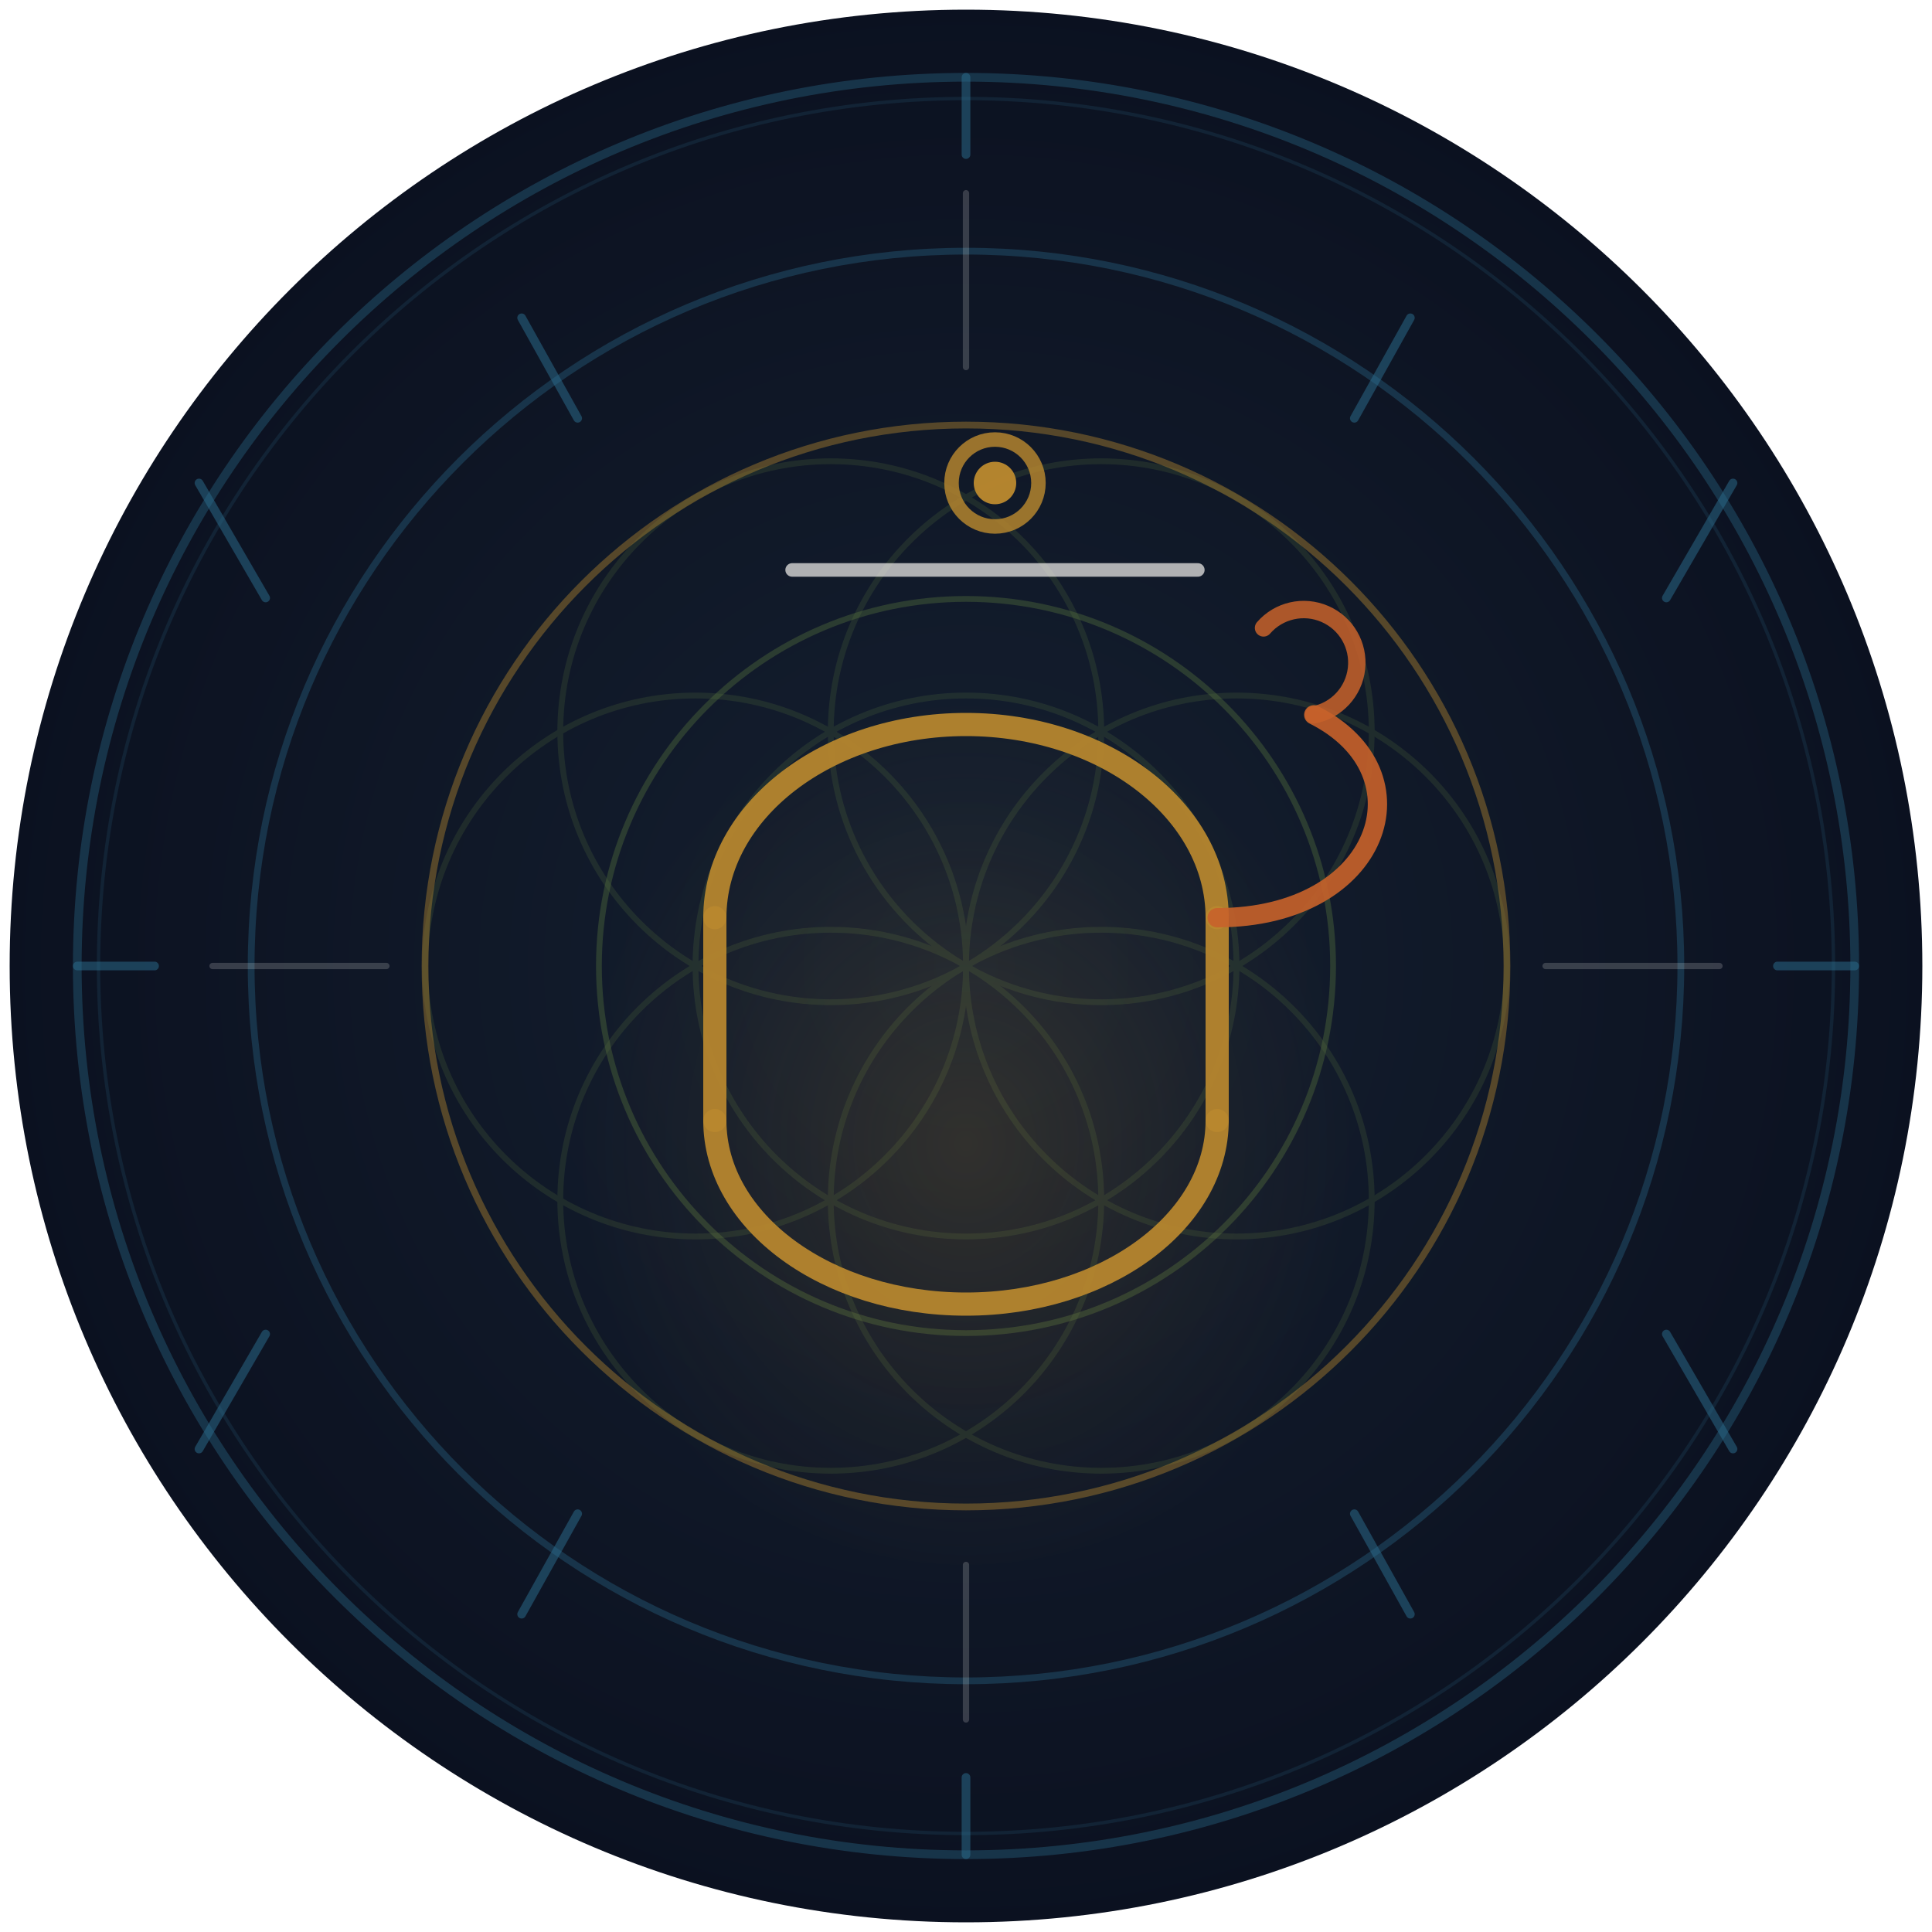
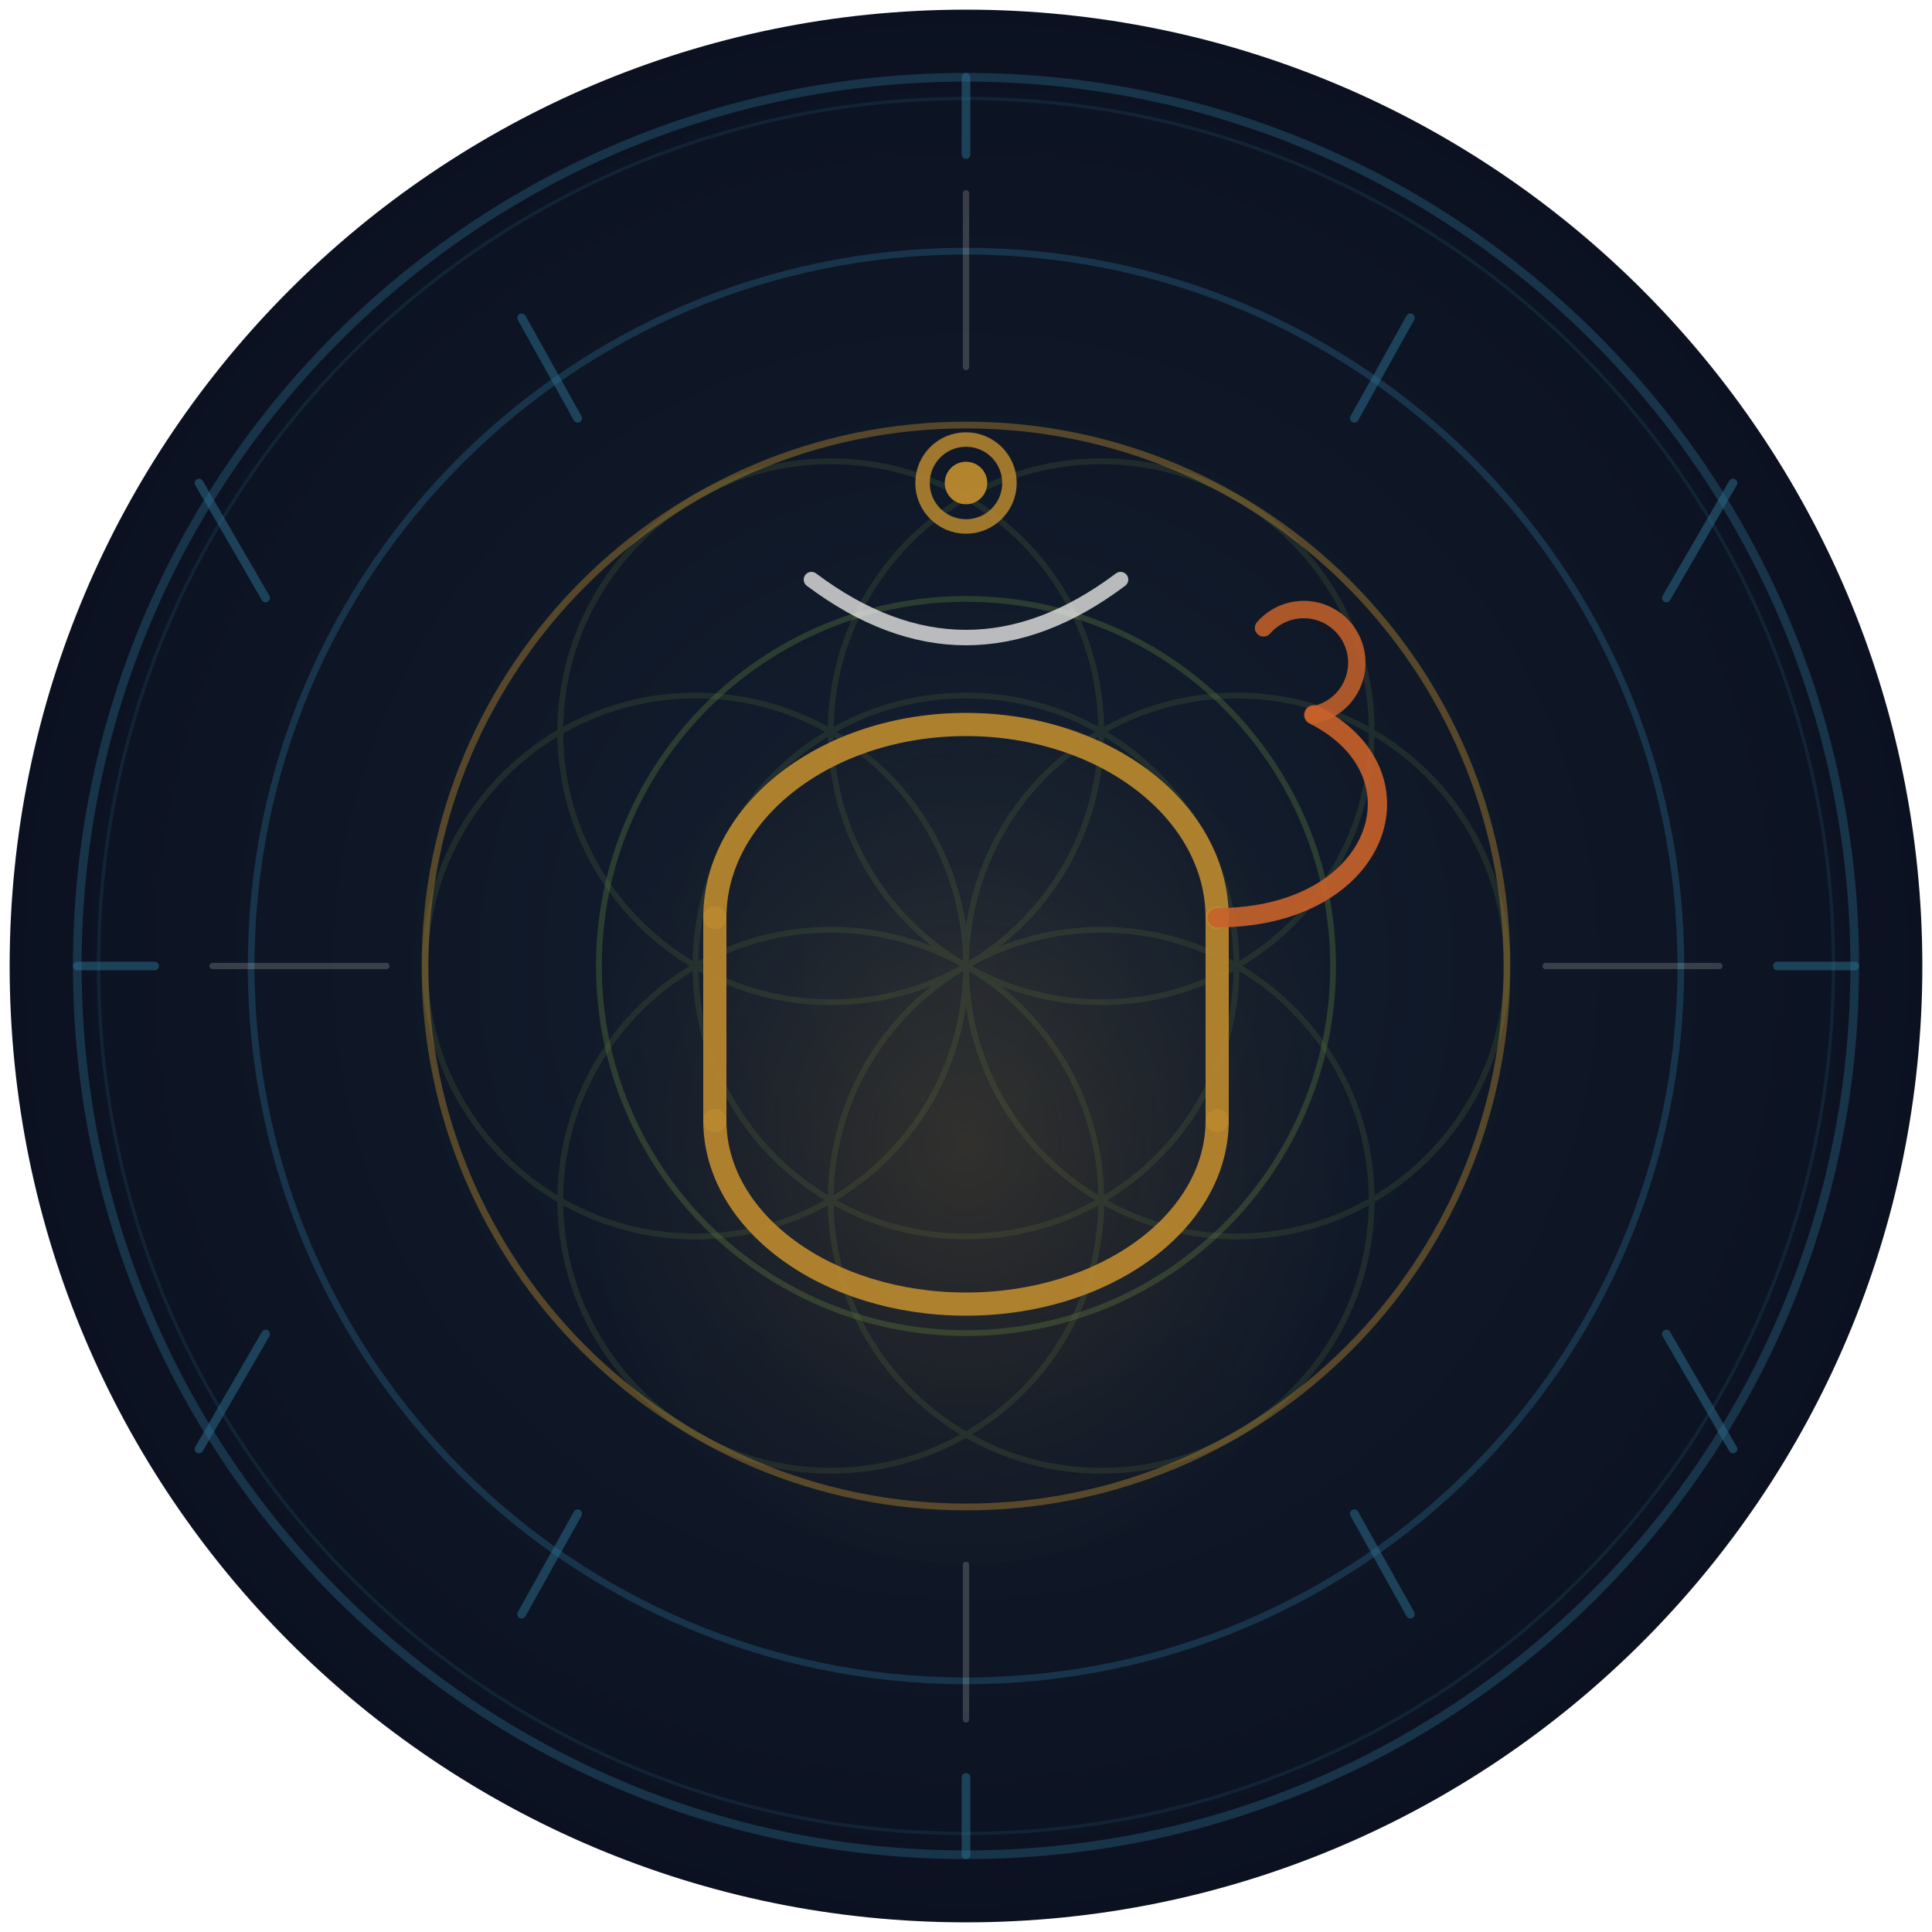
<svg xmlns="http://www.w3.org/2000/svg" viewBox="0 0 200 200" width="200" height="200" role="img" aria-label="CommonUnity mark">
  <defs>
    <radialGradient id="bgGlow" cx="50%" cy="50%" r="50%">
      <stop offset="0%" stop-color="#152030" />
      <stop offset="100%" stop-color="#0b1120" />
    </radialGradient>
    <radialGradient id="omGlow" cx="50%" cy="58%" r="44%">
      <stop offset="0%" stop-color="#B8872E" stop-opacity="0.18" />
      <stop offset="65%" stop-color="#B8872E" stop-opacity="0.05" />
      <stop offset="100%" stop-color="#B8872E" stop-opacity="0" />
    </radialGradient>
  </defs>
  <circle cx="100" cy="100" r="99" fill="url(#bgGlow)" />
  <circle cx="100" cy="100" r="92" fill="none" stroke="#2A6B8C" stroke-width="0.9" opacity="0.38" />
  <circle cx="100" cy="100" r="89.8" fill="none" stroke="#2A6B8C" stroke-width="0.35" opacity="0.18" />
  <g stroke="#2A6B8C" stroke-width="0.9" stroke-linecap="round" opacity="0.52">
    <line x1="192" y1="100" x2="184" y2="100" />
    <line x1="8" y1="100" x2="16" y2="100" />
    <line x1="179.4" y1="150" x2="172.5" y2="138.1" />
    <line x1="20.6" y1="50" x2="27.5" y2="61.9" />
    <line x1="146" y1="167.1" x2="140.2" y2="156.7" />
    <line x1="54" y1="32.9" x2="59.8" y2="43.3" />
    <line x1="100" y1="192" x2="100" y2="184" />
    <line x1="100" y1="8" x2="100" y2="16" />
    <line x1="54" y1="167.1" x2="59.8" y2="156.7" />
    <line x1="146" y1="32.9" x2="140.2" y2="43.3" />
    <line x1="20.6" y1="150" x2="27.5" y2="138.1" />
    <line x1="179.4" y1="50" x2="172.5" y2="61.9" />
  </g>
  <g fill="none" stroke="#5C7A3E" stroke-width="0.6" opacity="0.20">
    <circle cx="100" cy="100" r="28" />
    <circle cx="128" cy="100" r="28" />
    <circle cx="114" cy="124.25" r="28" />
    <circle cx="86" cy="124.25" r="28" />
    <circle cx="72" cy="100" r="28" />
    <circle cx="86" cy="75.75" r="28" />
    <circle cx="114" cy="75.75" r="28" />
  </g>
  <circle cx="100" cy="100" r="74" fill="none" stroke="#2A6B8C" stroke-width="0.7" opacity="0.36" />
  <circle cx="100" cy="100" r="56" fill="none" stroke="#B8872E" stroke-width="0.7" opacity="0.42" />
  <circle cx="100" cy="100" r="38" fill="none" stroke="#5C7A3E" stroke-width="0.6" opacity="0.35" />
  <ellipse cx="100" cy="110" rx="46" ry="52" fill="url(#omGlow)" />
  <path d="M 74 116 A 26 19 0 0 0 126 116" fill="none" stroke="#B8872E" stroke-width="2.4" stroke-linecap="round" opacity="0.93" />
  <line x1="74" y1="116" x2="74" y2="95" stroke="#B8872E" stroke-width="2.4" stroke-linecap="round" opacity="0.93" />
  <line x1="126" y1="116" x2="126" y2="95" stroke="#B8872E" stroke-width="2.4" stroke-linecap="round" opacity="0.93" />
  <path d="M 74 95 A 26 20 0 0 1 126 95" fill="none" stroke="#B8872E" stroke-width="2.4" stroke-linecap="round" opacity="0.93" />
  <path d="M 126 95 C 143 95, 148 80, 136 74" fill="none" stroke="#C8622A" stroke-width="2.0" stroke-linecap="round" opacity="0.90" />
  <path d="M 136 74 A 5.5 5.5 0 1 0 130.8 65" fill="none" stroke="#C8622A" stroke-width="1.8" stroke-linecap="round" opacity="0.85" />
-   <line x1="82" y1="59" x2="124" y2="59" stroke="#FAF8F4" stroke-width="1.4" stroke-linecap="round" opacity="0.68" />
-   <circle cx="103" cy="50" r="4.5" fill="none" stroke="#B8872E" stroke-width="1.5" opacity="0.82" />
-   <circle cx="103" cy="50" r="2.2" fill="#B8872E" opacity="0.97" />
+   <path d="M 84 60 Q 100 72 116 60" fill="none" stroke="#FAF8F4" stroke-width="1.6" stroke-linecap="round" opacity="0.72" />
+   <circle cx="100" cy="50" r="4.5" fill="none" stroke="#B8872E" stroke-width="1.5" opacity="0.85" />
+   <circle cx="100" cy="50" r="2.2" fill="#B8872E" opacity="0.97" />
  <g stroke="#FAF8F4" stroke-width="0.65" stroke-linecap="round" opacity="0.18">
    <line x1="100" y1="20" x2="100" y2="38" />
    <line x1="100" y1="162" x2="100" y2="178" />
    <line x1="22" y1="100" x2="40" y2="100" />
    <line x1="160" y1="100" x2="178" y2="100" />
  </g>
</svg>
